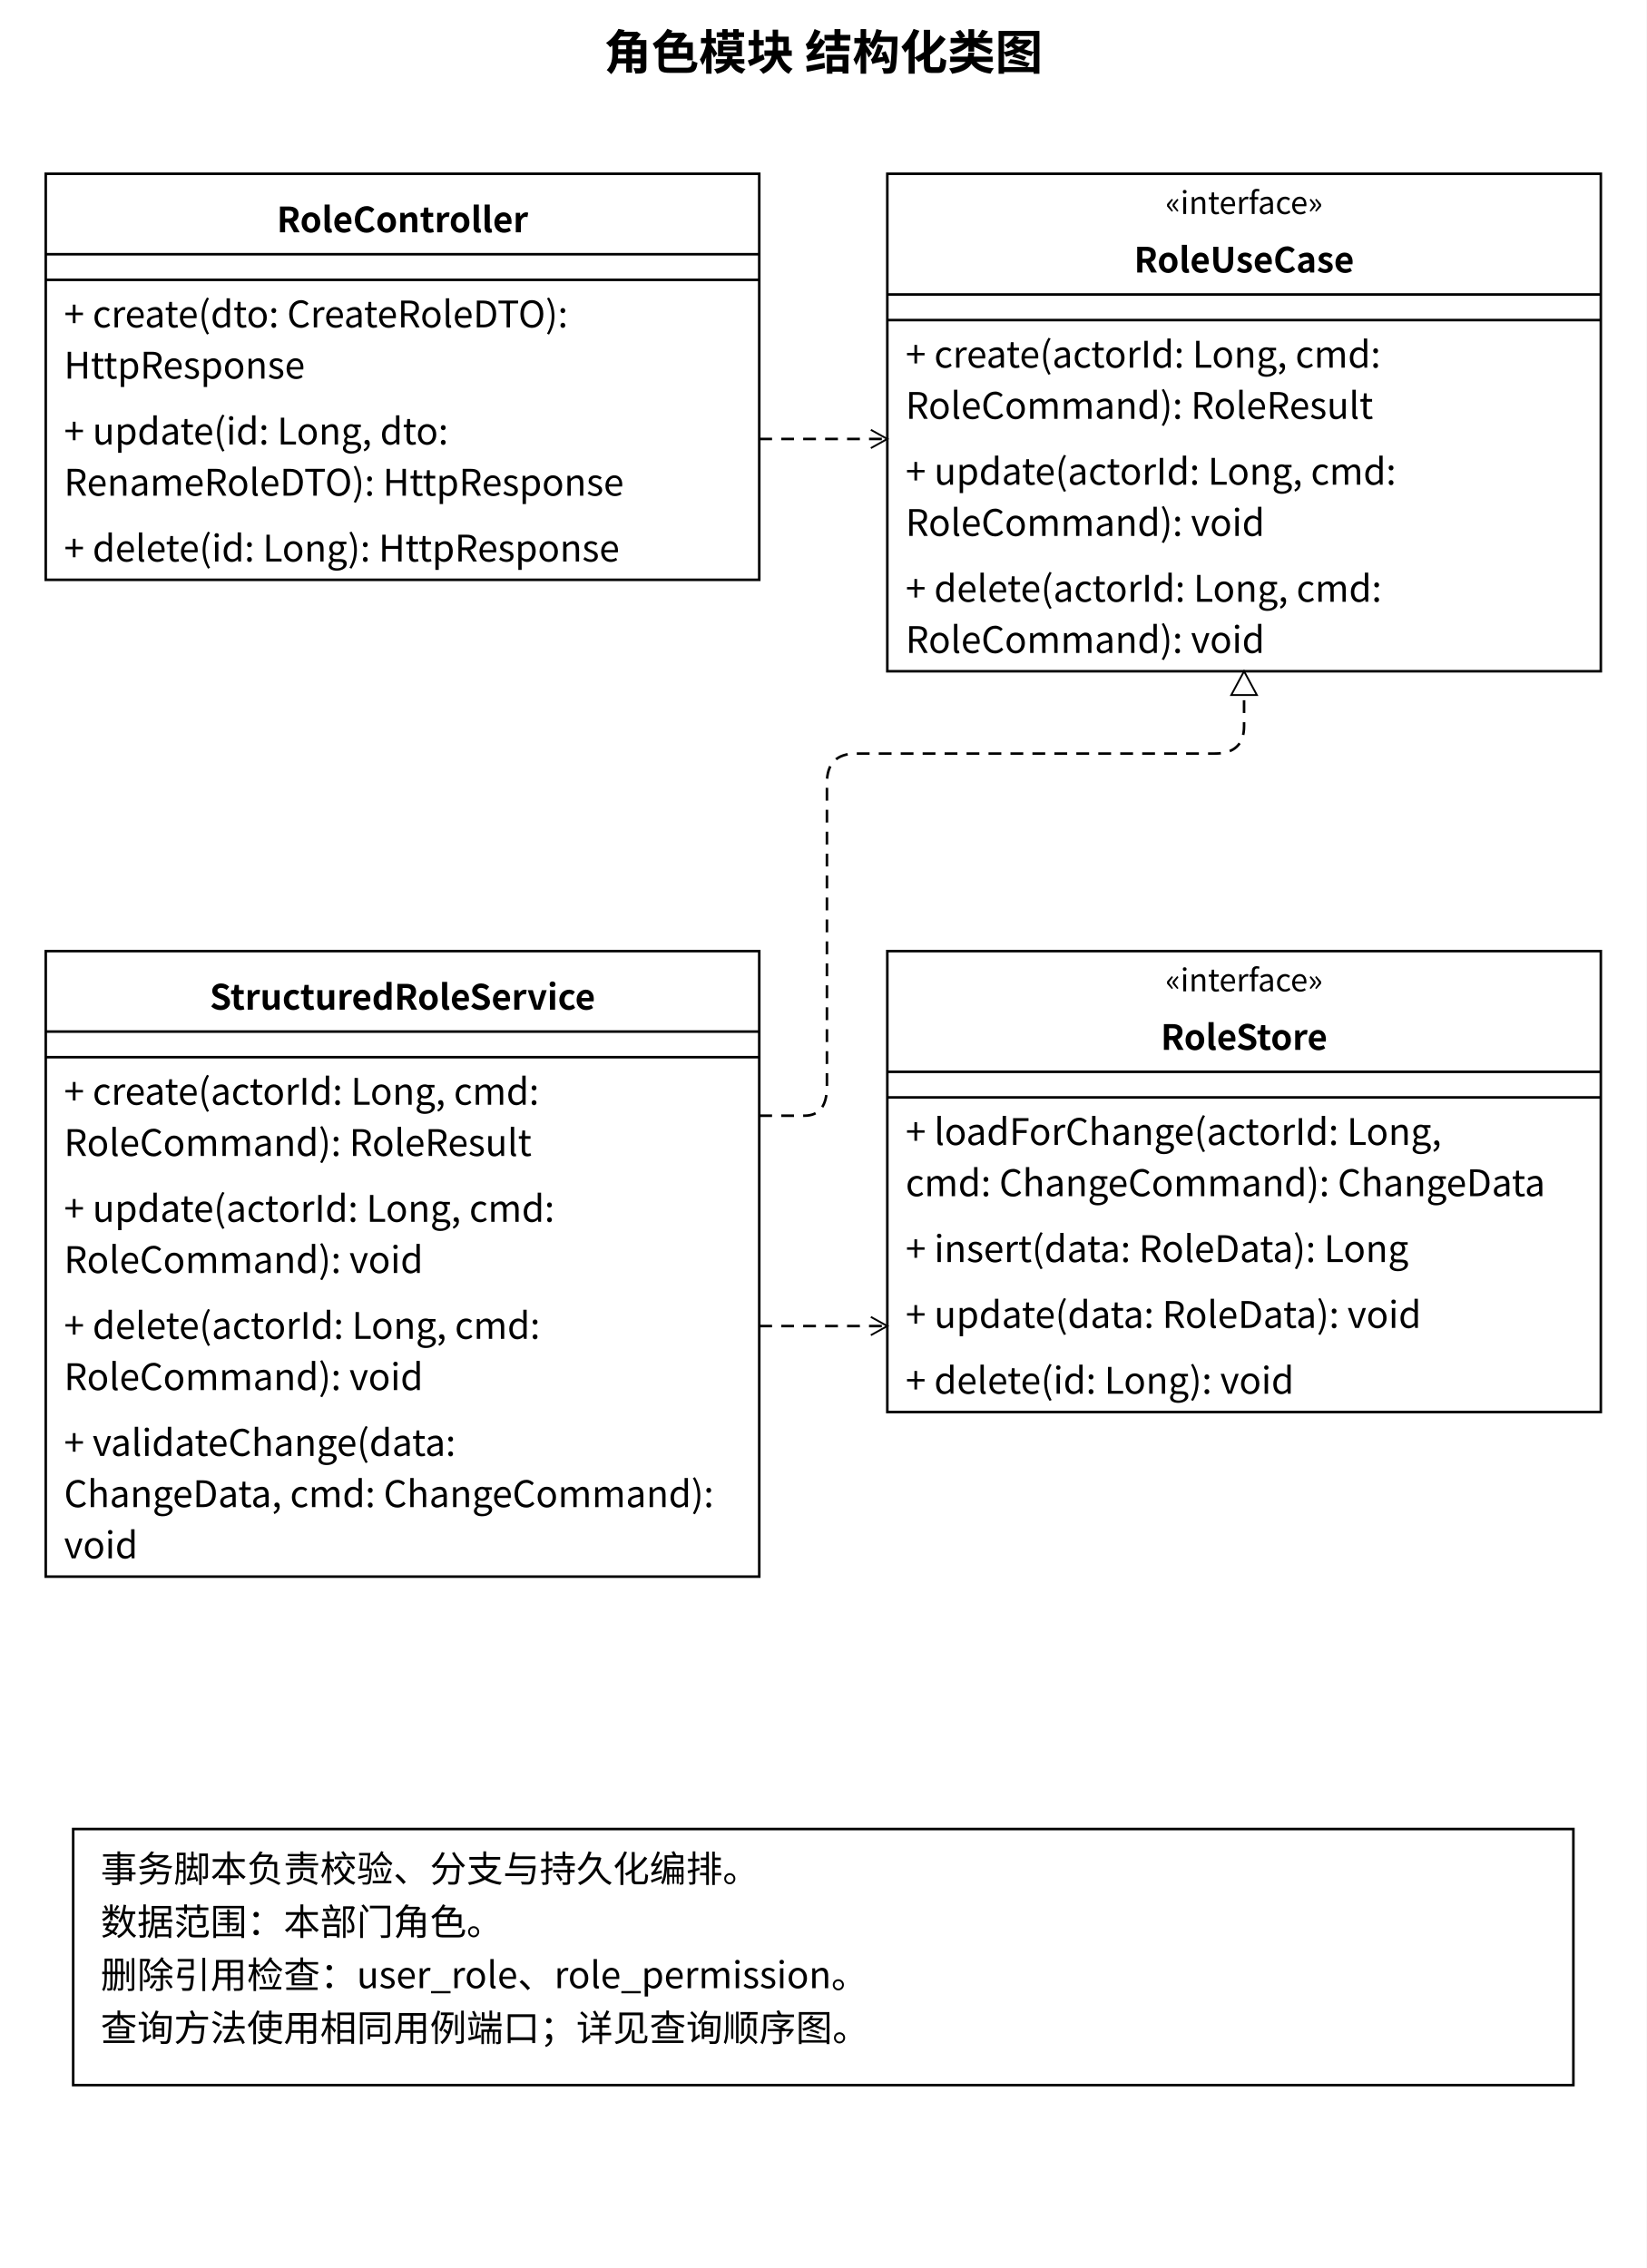
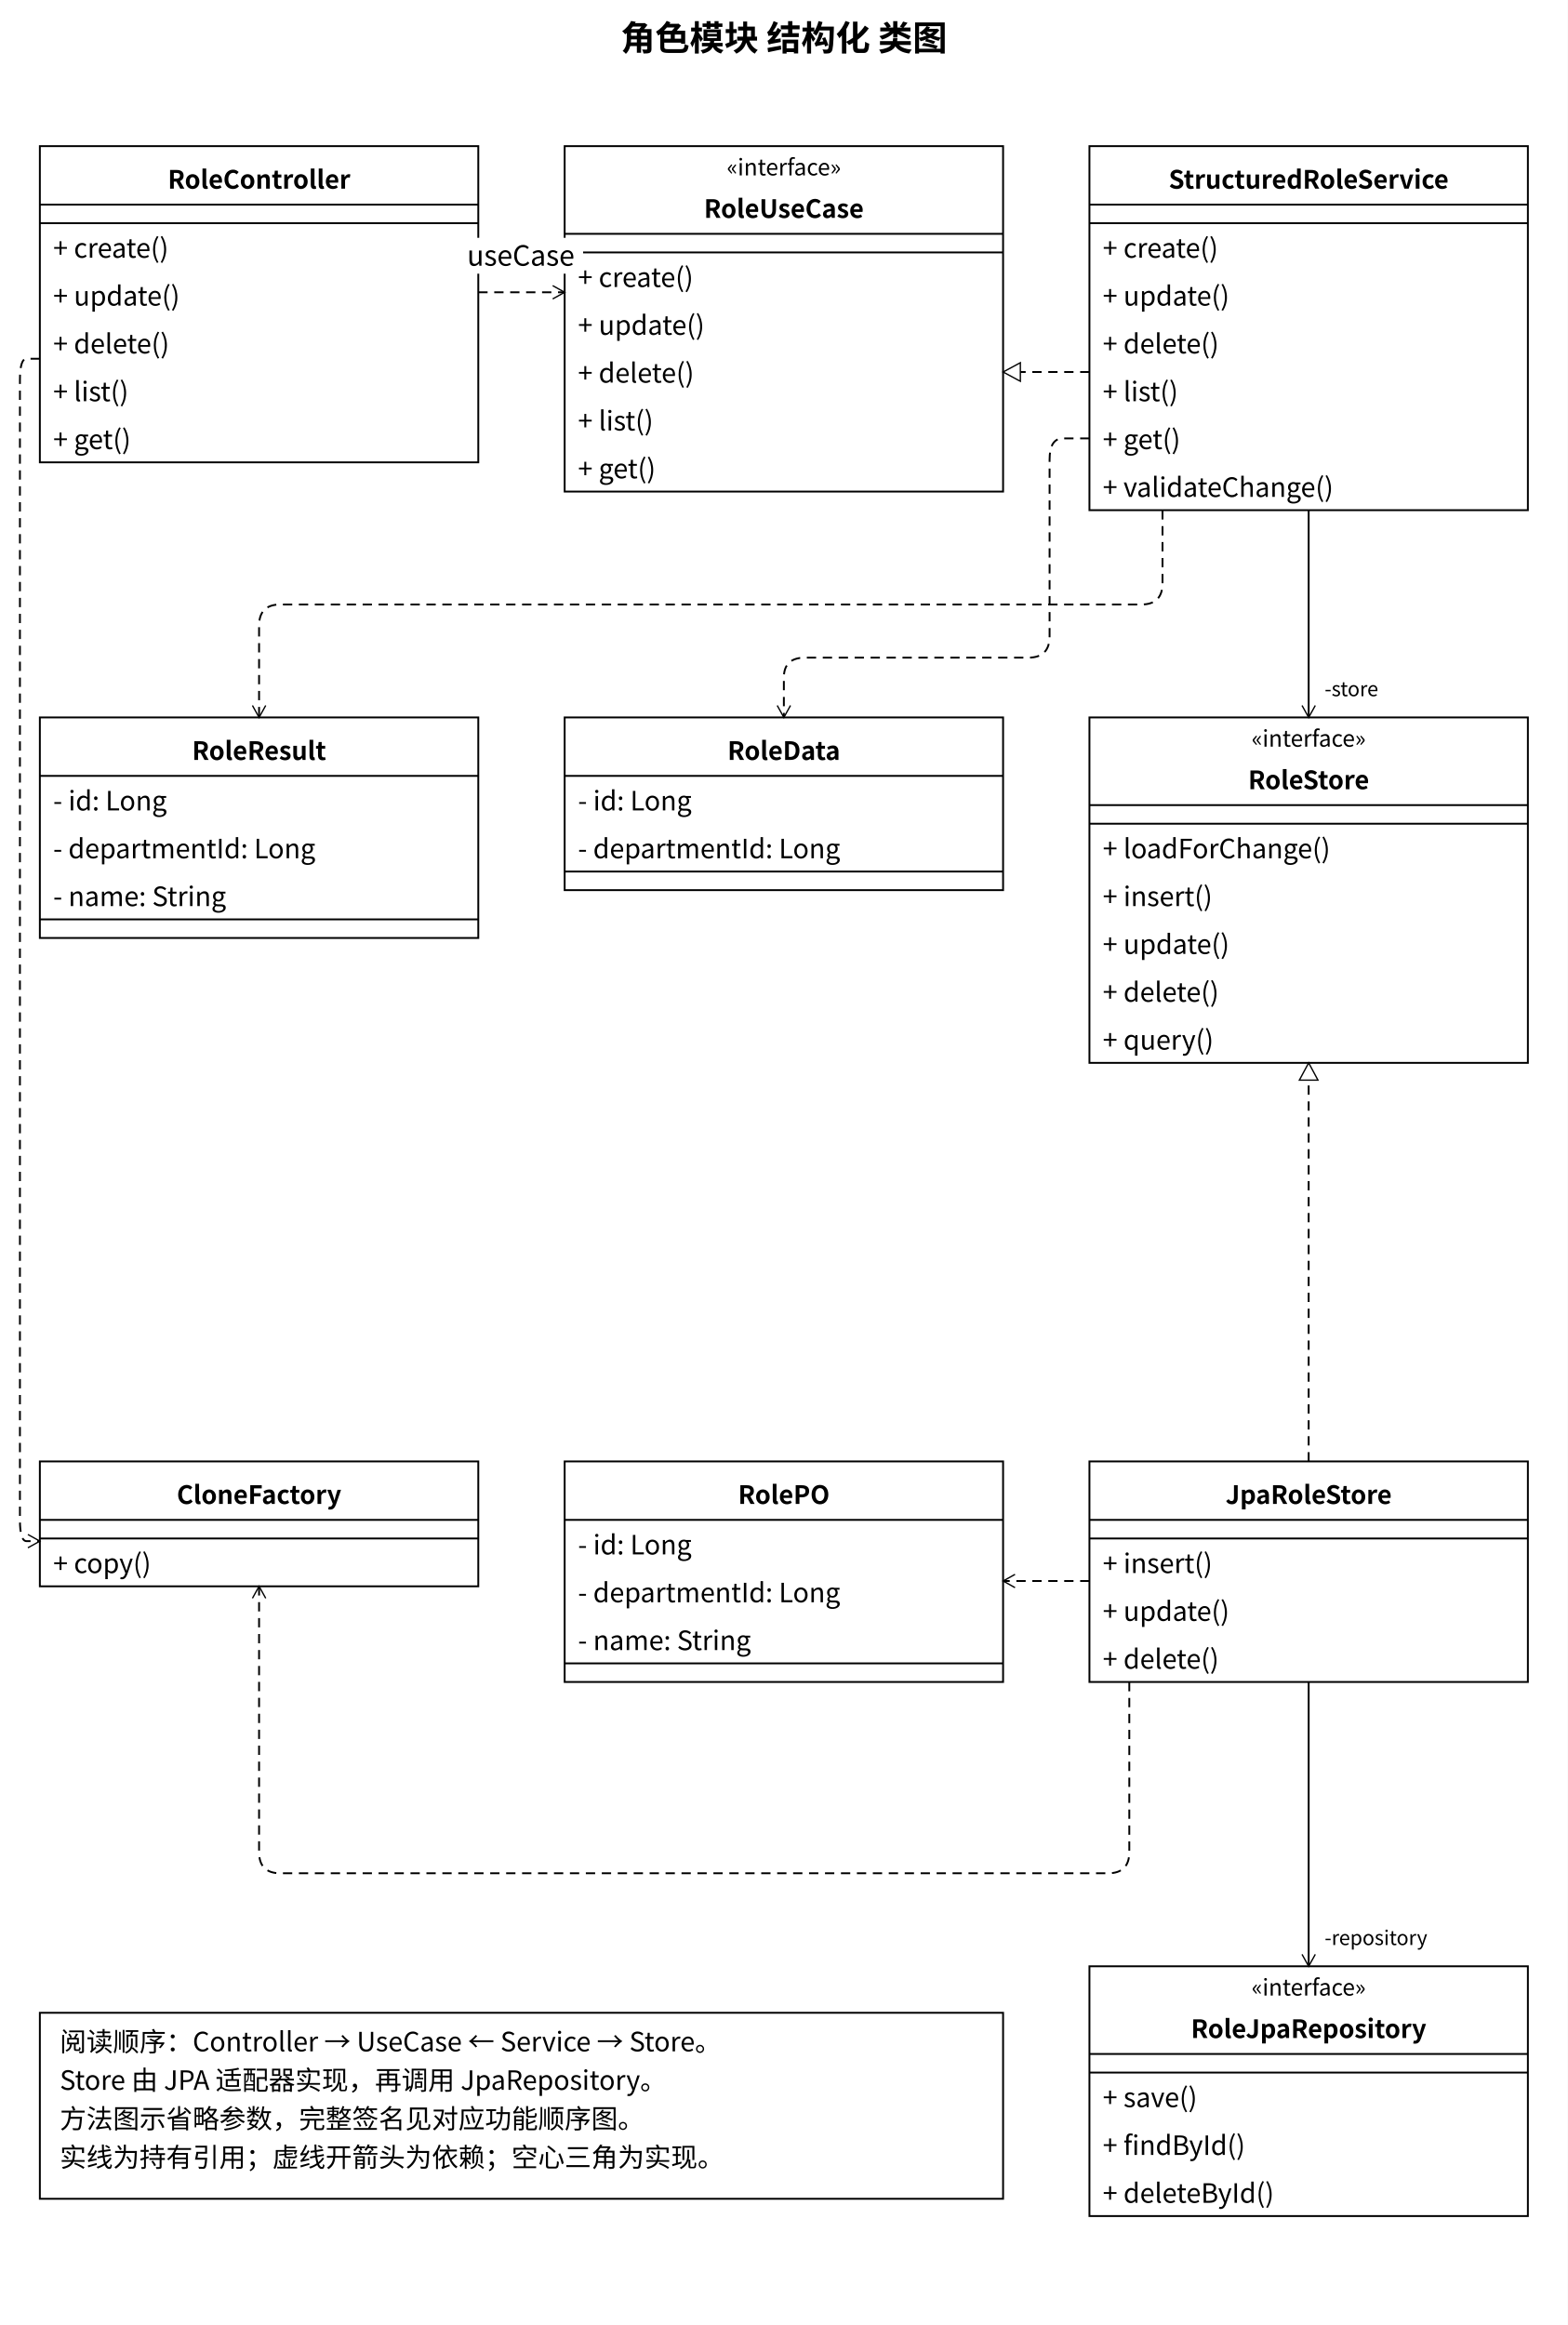
- <svg xmlns="http://www.w3.org/2000/svg" width="900" height="1240" viewBox="0 0 900 1240">
+ <svg xmlns="http://www.w3.org/2000/svg" width="1180" height="1750" viewBox="0 0 1180 1750">
  <style>text{font-family:'PingFang SC','Microsoft YaHei','Noto Sans CJK SC',system-ui,sans-serif;fill:black}</style>
  <defs>
    <marker id="open" markerWidth="12" markerHeight="12" refX="10" refY="6" orient="auto" markerUnits="userSpaceOnUse">
      <path d="M1,1 L10,6 L1,11" fill="none" stroke="black" />
    </marker>
    <marker id="filled" markerWidth="12" markerHeight="12" refX="10" refY="6" orient="auto" markerUnits="userSpaceOnUse">
      <path d="M1,1 L10,6 L1,11 Z" fill="black" />
    </marker>
    <marker id="triangle" markerWidth="16" markerHeight="16" refX="14" refY="8" orient="auto" markerUnits="userSpaceOnUse">
      <path d="M1,1 L14,8 L1,15 Z" fill="white" stroke="black" />
    </marker>
  </defs>
  <rect width="100%" height="100%" fill="white" />
-   <text x="450.0" y="38" font-size="26" text-anchor="middle" font-weight="600">角色模块 结构化类图</text>
-   <rect x="25" y="95" width="390" height="222" rx="0" fill="white" stroke="black" stroke-width="1.4" />
-   <text x="220.0" y="127" font-size="19" text-anchor="middle" font-weight="600">RoleController</text>
-   <path d="M 25,139 L 415,139" fill="none" stroke="black" stroke-width="1.4" />
-   <path d="M 25,153 L 415,153" fill="none" stroke="black" stroke-width="1.4" />
-   <text x="35" y="179" font-size="20" text-anchor="start" font-weight="400">+ create(dto: CreateRoleDTO):</text>
-   <text x="35" y="207" font-size="20" text-anchor="start" font-weight="400">HttpResponse</text>
-   <text x="35" y="243" font-size="20" text-anchor="start" font-weight="400">+ update(id: Long, dto:</text>
-   <text x="35" y="271" font-size="20" text-anchor="start" font-weight="400">RenameRoleDTO): HttpResponse</text>
-   <text x="35" y="307" font-size="20" text-anchor="start" font-weight="400">+ delete(id: Long): HttpResponse</text>
-   <rect x="485" y="95" width="390" height="272" rx="0" fill="white" stroke="black" stroke-width="1.4" />
-   <text x="680.0" y="117" font-size="17" text-anchor="middle" font-weight="400">«interface»</text>
-   <text x="680.0" y="149" font-size="19" text-anchor="middle" font-weight="600">RoleUseCase</text>
-   <path d="M 485,161 L 875,161" fill="none" stroke="black" stroke-width="1.4" />
-   <path d="M 485,175 L 875,175" fill="none" stroke="black" stroke-width="1.4" />
-   <text x="495" y="201" font-size="20" text-anchor="start" font-weight="400">+ create(actorId:  Long, cmd:</text>
-   <text x="495" y="229" font-size="20" text-anchor="start" font-weight="400">RoleCommand): RoleResult</text>
-   <text x="495" y="265" font-size="20" text-anchor="start" font-weight="400">+ update(actorId:  Long, cmd:</text>
-   <text x="495" y="293" font-size="20" text-anchor="start" font-weight="400">RoleCommand): void</text>
-   <text x="495" y="329" font-size="20" text-anchor="start" font-weight="400">+ delete(actorId:  Long, cmd:</text>
-   <text x="495" y="357" font-size="20" text-anchor="start" font-weight="400">RoleCommand): void</text>
-   <rect x="25" y="520" width="390" height="342" rx="0" fill="white" stroke="black" stroke-width="1.4" />
-   <text x="220.0" y="552" font-size="19" text-anchor="middle" font-weight="600">StructuredRoleService</text>
-   <path d="M 25,564 L 415,564" fill="none" stroke="black" stroke-width="1.4" />
-   <path d="M 25,578 L 415,578" fill="none" stroke="black" stroke-width="1.4" />
-   <text x="35" y="604" font-size="20" text-anchor="start" font-weight="400">+ create(actorId:  Long, cmd:</text>
-   <text x="35" y="632" font-size="20" text-anchor="start" font-weight="400">RoleCommand): RoleResult</text>
-   <text x="35" y="668" font-size="20" text-anchor="start" font-weight="400">+ update(actorId:  Long, cmd:</text>
-   <text x="35" y="696" font-size="20" text-anchor="start" font-weight="400">RoleCommand): void</text>
-   <text x="35" y="732" font-size="20" text-anchor="start" font-weight="400">+ delete(actorId:  Long, cmd:</text>
-   <text x="35" y="760" font-size="20" text-anchor="start" font-weight="400">RoleCommand): void</text>
-   <text x="35" y="796" font-size="20" text-anchor="start" font-weight="400">+ validateChange(data:</text>
-   <text x="35" y="824" font-size="20" text-anchor="start" font-weight="400">ChangeData, cmd:  ChangeCommand):</text>
-   <text x="35" y="852" font-size="20" text-anchor="start" font-weight="400">void</text>
-   <rect x="485" y="520" width="390" height="252" rx="0" fill="white" stroke="black" stroke-width="1.4" />
-   <text x="680.0" y="542" font-size="17" text-anchor="middle" font-weight="400">«interface»</text>
-   <text x="680.0" y="574" font-size="19" text-anchor="middle" font-weight="600">RoleStore</text>
-   <path d="M 485,586 L 875,586" fill="none" stroke="black" stroke-width="1.4" />
-   <path d="M 485,600 L 875,600" fill="none" stroke="black" stroke-width="1.4" />
-   <text x="495" y="626" font-size="20" text-anchor="start" font-weight="400">+ loadForChange(actorId:  Long,</text>
-   <text x="495" y="654" font-size="20" text-anchor="start" font-weight="400">cmd:  ChangeCommand): ChangeData</text>
-   <text x="495" y="690" font-size="20" text-anchor="start" font-weight="400">+ insert(data:  RoleData): Long</text>
-   <text x="495" y="726" font-size="20" text-anchor="start" font-weight="400">+ update(data:  RoleData): void</text>
-   <text x="495" y="762" font-size="20" text-anchor="start" font-weight="400">+ delete(id:  Long): void</text>
-   <path d="M 415,240 L 485,240" fill="none" stroke="black" stroke-width="1.4" stroke-dasharray="7 5" marker-end="url(#open)" />
-   <path d="M 415,610 L 439.667,610.0 Q 452,610 452.0,594.0 L 452.0,428.0 Q 452,412 468.0,412.0 L 664.0,412.0 Q 680,412 680.0,397.0 L 680,367" fill="none" stroke="black" stroke-width="1.4" stroke-dasharray="7 5" marker-end="url(#triangle)" />
-   <path d="M 415,725 L 485,725" fill="none" stroke="black" stroke-width="1.4" stroke-dasharray="7 5" marker-end="url(#open)" />
-   <rect x="40" y="1000" width="820" height="140" rx="0" fill="white" stroke="black" stroke-width="1.4" />
-   <text x="55" y="1029" font-size="20" text-anchor="start" font-weight="400">事务脚本负责校验、分支与持久化编排。</text>
-   <text x="55" y="1058" font-size="20" text-anchor="start" font-weight="400">数据范围：本部门角色。</text>
-   <text x="55" y="1087" font-size="20" text-anchor="start" font-weight="400">删除引用检查：user_role、role_permission。</text>
-   <text x="55" y="1116" font-size="20" text-anchor="start" font-weight="400">查询方法使用相同用例端口；详见查询顺序图。</text>
+   <text x="590.0" y="38" font-size="26" text-anchor="middle" font-weight="600">角色模块 结构化 类图</text>
+   <rect x="30" y="110" width="330" height="238" rx="0" fill="white" stroke="black" stroke-width="1.4" />
+   <text x="195.0" y="142" font-size="19" text-anchor="middle" font-weight="600">RoleController</text>
+   <path d="M 30,154 L 360,154" fill="none" stroke="black" stroke-width="1.4" />
+   <path d="M 30,168 L 360,168" fill="none" stroke="black" stroke-width="1.4" />
+   <text x="40" y="194" font-size="20" text-anchor="start" font-weight="400">+ create()</text>
+   <text x="40" y="230" font-size="20" text-anchor="start" font-weight="400">+ update()</text>
+   <text x="40" y="266" font-size="20" text-anchor="start" font-weight="400">+ delete()</text>
+   <text x="40" y="302" font-size="20" text-anchor="start" font-weight="400">+ list()</text>
+   <text x="40" y="338" font-size="20" text-anchor="start" font-weight="400">+ get()</text>
+   <rect x="425" y="110" width="330" height="260" rx="0" fill="white" stroke="black" stroke-width="1.4" />
+   <text x="590.0" y="132" font-size="17" text-anchor="middle" font-weight="400">«interface»</text>
+   <text x="590.0" y="164" font-size="19" text-anchor="middle" font-weight="600">RoleUseCase</text>
+   <path d="M 425,176 L 755,176" fill="none" stroke="black" stroke-width="1.4" />
+   <path d="M 425,190 L 755,190" fill="none" stroke="black" stroke-width="1.4" />
+   <text x="435" y="216" font-size="20" text-anchor="start" font-weight="400">+ create()</text>
+   <text x="435" y="252" font-size="20" text-anchor="start" font-weight="400">+ update()</text>
+   <text x="435" y="288" font-size="20" text-anchor="start" font-weight="400">+ delete()</text>
+   <text x="435" y="324" font-size="20" text-anchor="start" font-weight="400">+ list()</text>
+   <text x="435" y="360" font-size="20" text-anchor="start" font-weight="400">+ get()</text>
+   <rect x="820" y="110" width="330" height="274" rx="0" fill="white" stroke="black" stroke-width="1.4" />
+   <text x="985.0" y="142" font-size="19" text-anchor="middle" font-weight="600">StructuredRoleService</text>
+   <path d="M 820,154 L 1150,154" fill="none" stroke="black" stroke-width="1.4" />
+   <path d="M 820,168 L 1150,168" fill="none" stroke="black" stroke-width="1.4" />
+   <text x="830" y="194" font-size="20" text-anchor="start" font-weight="400">+ create()</text>
+   <text x="830" y="230" font-size="20" text-anchor="start" font-weight="400">+ update()</text>
+   <text x="830" y="266" font-size="20" text-anchor="start" font-weight="400">+ delete()</text>
+   <text x="830" y="302" font-size="20" text-anchor="start" font-weight="400">+ list()</text>
+   <text x="830" y="338" font-size="20" text-anchor="start" font-weight="400">+ get()</text>
+   <text x="830" y="374" font-size="20" text-anchor="start" font-weight="400">+ validateChange()</text>
+   <path d="M 360,220 L 425,220" fill="none" stroke="black" stroke-width="1.4" stroke-dasharray="7 5" marker-end="url(#open)" />
+   <rect x="345.105" y="179" width="93.79" height="27" fill="white" />
+   <text x="392" y="200" font-size="21" text-anchor="middle" font-weight="400">useCase</text>
+   <path d="M 820,280 L 755,280" fill="none" stroke="black" stroke-width="1.4" stroke-dasharray="7 5" marker-end="url(#triangle)" />
+   <rect x="820" y="540" width="330" height="260" rx="0" fill="white" stroke="black" stroke-width="1.4" />
+   <text x="985.0" y="562" font-size="17" text-anchor="middle" font-weight="400">«interface»</text>
+   <text x="985.0" y="594" font-size="19" text-anchor="middle" font-weight="600">RoleStore</text>
+   <path d="M 820,606 L 1150,606" fill="none" stroke="black" stroke-width="1.4" />
+   <path d="M 820,620 L 1150,620" fill="none" stroke="black" stroke-width="1.4" />
+   <text x="830" y="646" font-size="20" text-anchor="start" font-weight="400">+ loadForChange()</text>
+   <text x="830" y="682" font-size="20" text-anchor="start" font-weight="400">+ insert()</text>
+   <text x="830" y="718" font-size="20" text-anchor="start" font-weight="400">+ update()</text>
+   <text x="830" y="754" font-size="20" text-anchor="start" font-weight="400">+ delete()</text>
+   <text x="830" y="790" font-size="20" text-anchor="start" font-weight="400">+ query()</text>
+   <path d="M 985,384 L 985,540" fill="none" stroke="black" stroke-width="1.4" marker-end="url(#open)" />
+   <text x="997" y="524" font-size="15" text-anchor="start" font-weight="400">-store</text>
+   <rect x="30" y="540" width="330" height="166" rx="0" fill="white" stroke="black" stroke-width="1.4" />
+   <text x="195.0" y="572" font-size="19" text-anchor="middle" font-weight="600">RoleResult</text>
+   <path d="M 30,584 L 360,584" fill="none" stroke="black" stroke-width="1.4" />
+   <text x="40" y="610" font-size="20" text-anchor="start" font-weight="400">- id: Long</text>
+   <text x="40" y="646" font-size="20" text-anchor="start" font-weight="400">- departmentId: Long</text>
+   <text x="40" y="682" font-size="20" text-anchor="start" font-weight="400">- name: String</text>
+   <path d="M 30,692 L 360,692" fill="none" stroke="black" stroke-width="1.4" />
+   <rect x="425" y="540" width="330" height="130" rx="0" fill="white" stroke="black" stroke-width="1.4" />
+   <text x="590.0" y="572" font-size="19" text-anchor="middle" font-weight="600">RoleData</text>
+   <path d="M 425,584 L 755,584" fill="none" stroke="black" stroke-width="1.4" />
+   <text x="435" y="610" font-size="20" text-anchor="start" font-weight="400">- id: Long</text>
+   <text x="435" y="646" font-size="20" text-anchor="start" font-weight="400">- departmentId: Long</text>
+   <path d="M 425,656 L 755,656" fill="none" stroke="black" stroke-width="1.4" />
+   <path d="M 820,330 L 800.0,330.0 Q 790,330 790.0,346.0 L 790.0,479.0 Q 790,495 774.0,495.0 L 606.0,495.0 Q 590,495 590.0,510.0 L 590,540" fill="none" stroke="black" stroke-width="1.4" stroke-dasharray="7 5" marker-end="url(#open)" />
+   <path d="M 875,384 L 875.0,439.0 Q 875,455 859.0,455.0 L 211.0,455.0 Q 195,455 195.0,471.0 L 195,540" fill="none" stroke="black" stroke-width="1.4" stroke-dasharray="7 5" marker-end="url(#open)" />
+   <rect x="820" y="1100" width="330" height="166" rx="0" fill="white" stroke="black" stroke-width="1.4" />
+   <text x="985.0" y="1132" font-size="19" text-anchor="middle" font-weight="600">JpaRoleStore</text>
+   <path d="M 820,1144 L 1150,1144" fill="none" stroke="black" stroke-width="1.4" />
+   <path d="M 820,1158 L 1150,1158" fill="none" stroke="black" stroke-width="1.4" />
+   <text x="830" y="1184" font-size="20" text-anchor="start" font-weight="400">+ insert()</text>
+   <text x="830" y="1220" font-size="20" text-anchor="start" font-weight="400">+ update()</text>
+   <text x="830" y="1256" font-size="20" text-anchor="start" font-weight="400">+ delete()</text>
+   <path d="M 985,1100 L 985,800" fill="none" stroke="black" stroke-width="1.4" stroke-dasharray="7 5" marker-end="url(#triangle)" />
+   <rect x="425" y="1100" width="330" height="166" rx="0" fill="white" stroke="black" stroke-width="1.4" />
+   <text x="590.0" y="1132" font-size="19" text-anchor="middle" font-weight="600">RolePO</text>
+   <path d="M 425,1144 L 755,1144" fill="none" stroke="black" stroke-width="1.4" />
+   <text x="435" y="1170" font-size="20" text-anchor="start" font-weight="400">- id: Long</text>
+   <text x="435" y="1206" font-size="20" text-anchor="start" font-weight="400">- departmentId: Long</text>
+   <text x="435" y="1242" font-size="20" text-anchor="start" font-weight="400">- name: String</text>
+   <path d="M 425,1252 L 755,1252" fill="none" stroke="black" stroke-width="1.4" />
+   <rect x="30" y="1100" width="330" height="94" rx="0" fill="white" stroke="black" stroke-width="1.4" />
+   <text x="195.0" y="1132" font-size="19" text-anchor="middle" font-weight="600">CloneFactory</text>
+   <path d="M 30,1144 L 360,1144" fill="none" stroke="black" stroke-width="1.4" />
+   <path d="M 30,1158 L 360,1158" fill="none" stroke="black" stroke-width="1.4" />
+   <text x="40" y="1184" font-size="20" text-anchor="start" font-weight="400">+ copy()</text>
+   <path d="M 820,1190 L 755,1190" fill="none" stroke="black" stroke-width="1.4" stroke-dasharray="7 5" marker-end="url(#open)" />
+   <path d="M 850,1266 L 850.0,1394.0 Q 850,1410 834.0,1410.0 L 211.0,1410.0 Q 195,1410 195.0,1394.0 L 195,1194" fill="none" stroke="black" stroke-width="1.4" stroke-dasharray="7 5" marker-end="url(#open)" />
+   <rect x="820" y="1480" width="330" height="188" rx="0" fill="white" stroke="black" stroke-width="1.4" />
+   <text x="985.0" y="1502" font-size="17" text-anchor="middle" font-weight="400">«interface»</text>
+   <text x="985.0" y="1534" font-size="19" text-anchor="middle" font-weight="600">RoleJpaRepository</text>
+   <path d="M 820,1546 L 1150,1546" fill="none" stroke="black" stroke-width="1.4" />
+   <path d="M 820,1560 L 1150,1560" fill="none" stroke="black" stroke-width="1.4" />
+   <text x="830" y="1586" font-size="20" text-anchor="start" font-weight="400">+ save()</text>
+   <text x="830" y="1622" font-size="20" text-anchor="start" font-weight="400">+ findById()</text>
+   <text x="830" y="1658" font-size="20" text-anchor="start" font-weight="400">+ deleteById()</text>
+   <path d="M 985,1266 L 985,1480" fill="none" stroke="black" stroke-width="1.4" marker-end="url(#open)" />
+   <text x="997" y="1464" font-size="15" text-anchor="start" font-weight="400">-repository</text>
+   <path d="M 30,270 L 20.0,270.0 Q 15,270 15.0,286.0 L 15.0,1144.0 Q 15,1160 20.0,1160.0 L 30,1160" fill="none" stroke="black" stroke-width="1.4" stroke-dasharray="7 5" marker-end="url(#open)" />
+   <rect x="30" y="1515" width="725" height="140" rx="0" fill="white" stroke="black" stroke-width="1.4" />
+   <text x="45" y="1544" font-size="20" text-anchor="start" font-weight="400">阅读顺序：Controller → UseCase ← Service → Store。</text>
+   <text x="45" y="1573" font-size="20" text-anchor="start" font-weight="400">Store 由 JPA 适配器实现，再调用 JpaRepository。</text>
+   <text x="45" y="1602" font-size="20" text-anchor="start" font-weight="400">方法图示省略参数，完整签名见对应功能顺序图。</text>
+   <text x="45" y="1631" font-size="20" text-anchor="start" font-weight="400">实线为持有引用；虚线开箭头为依赖；空心三角为实现。</text>
</svg>
